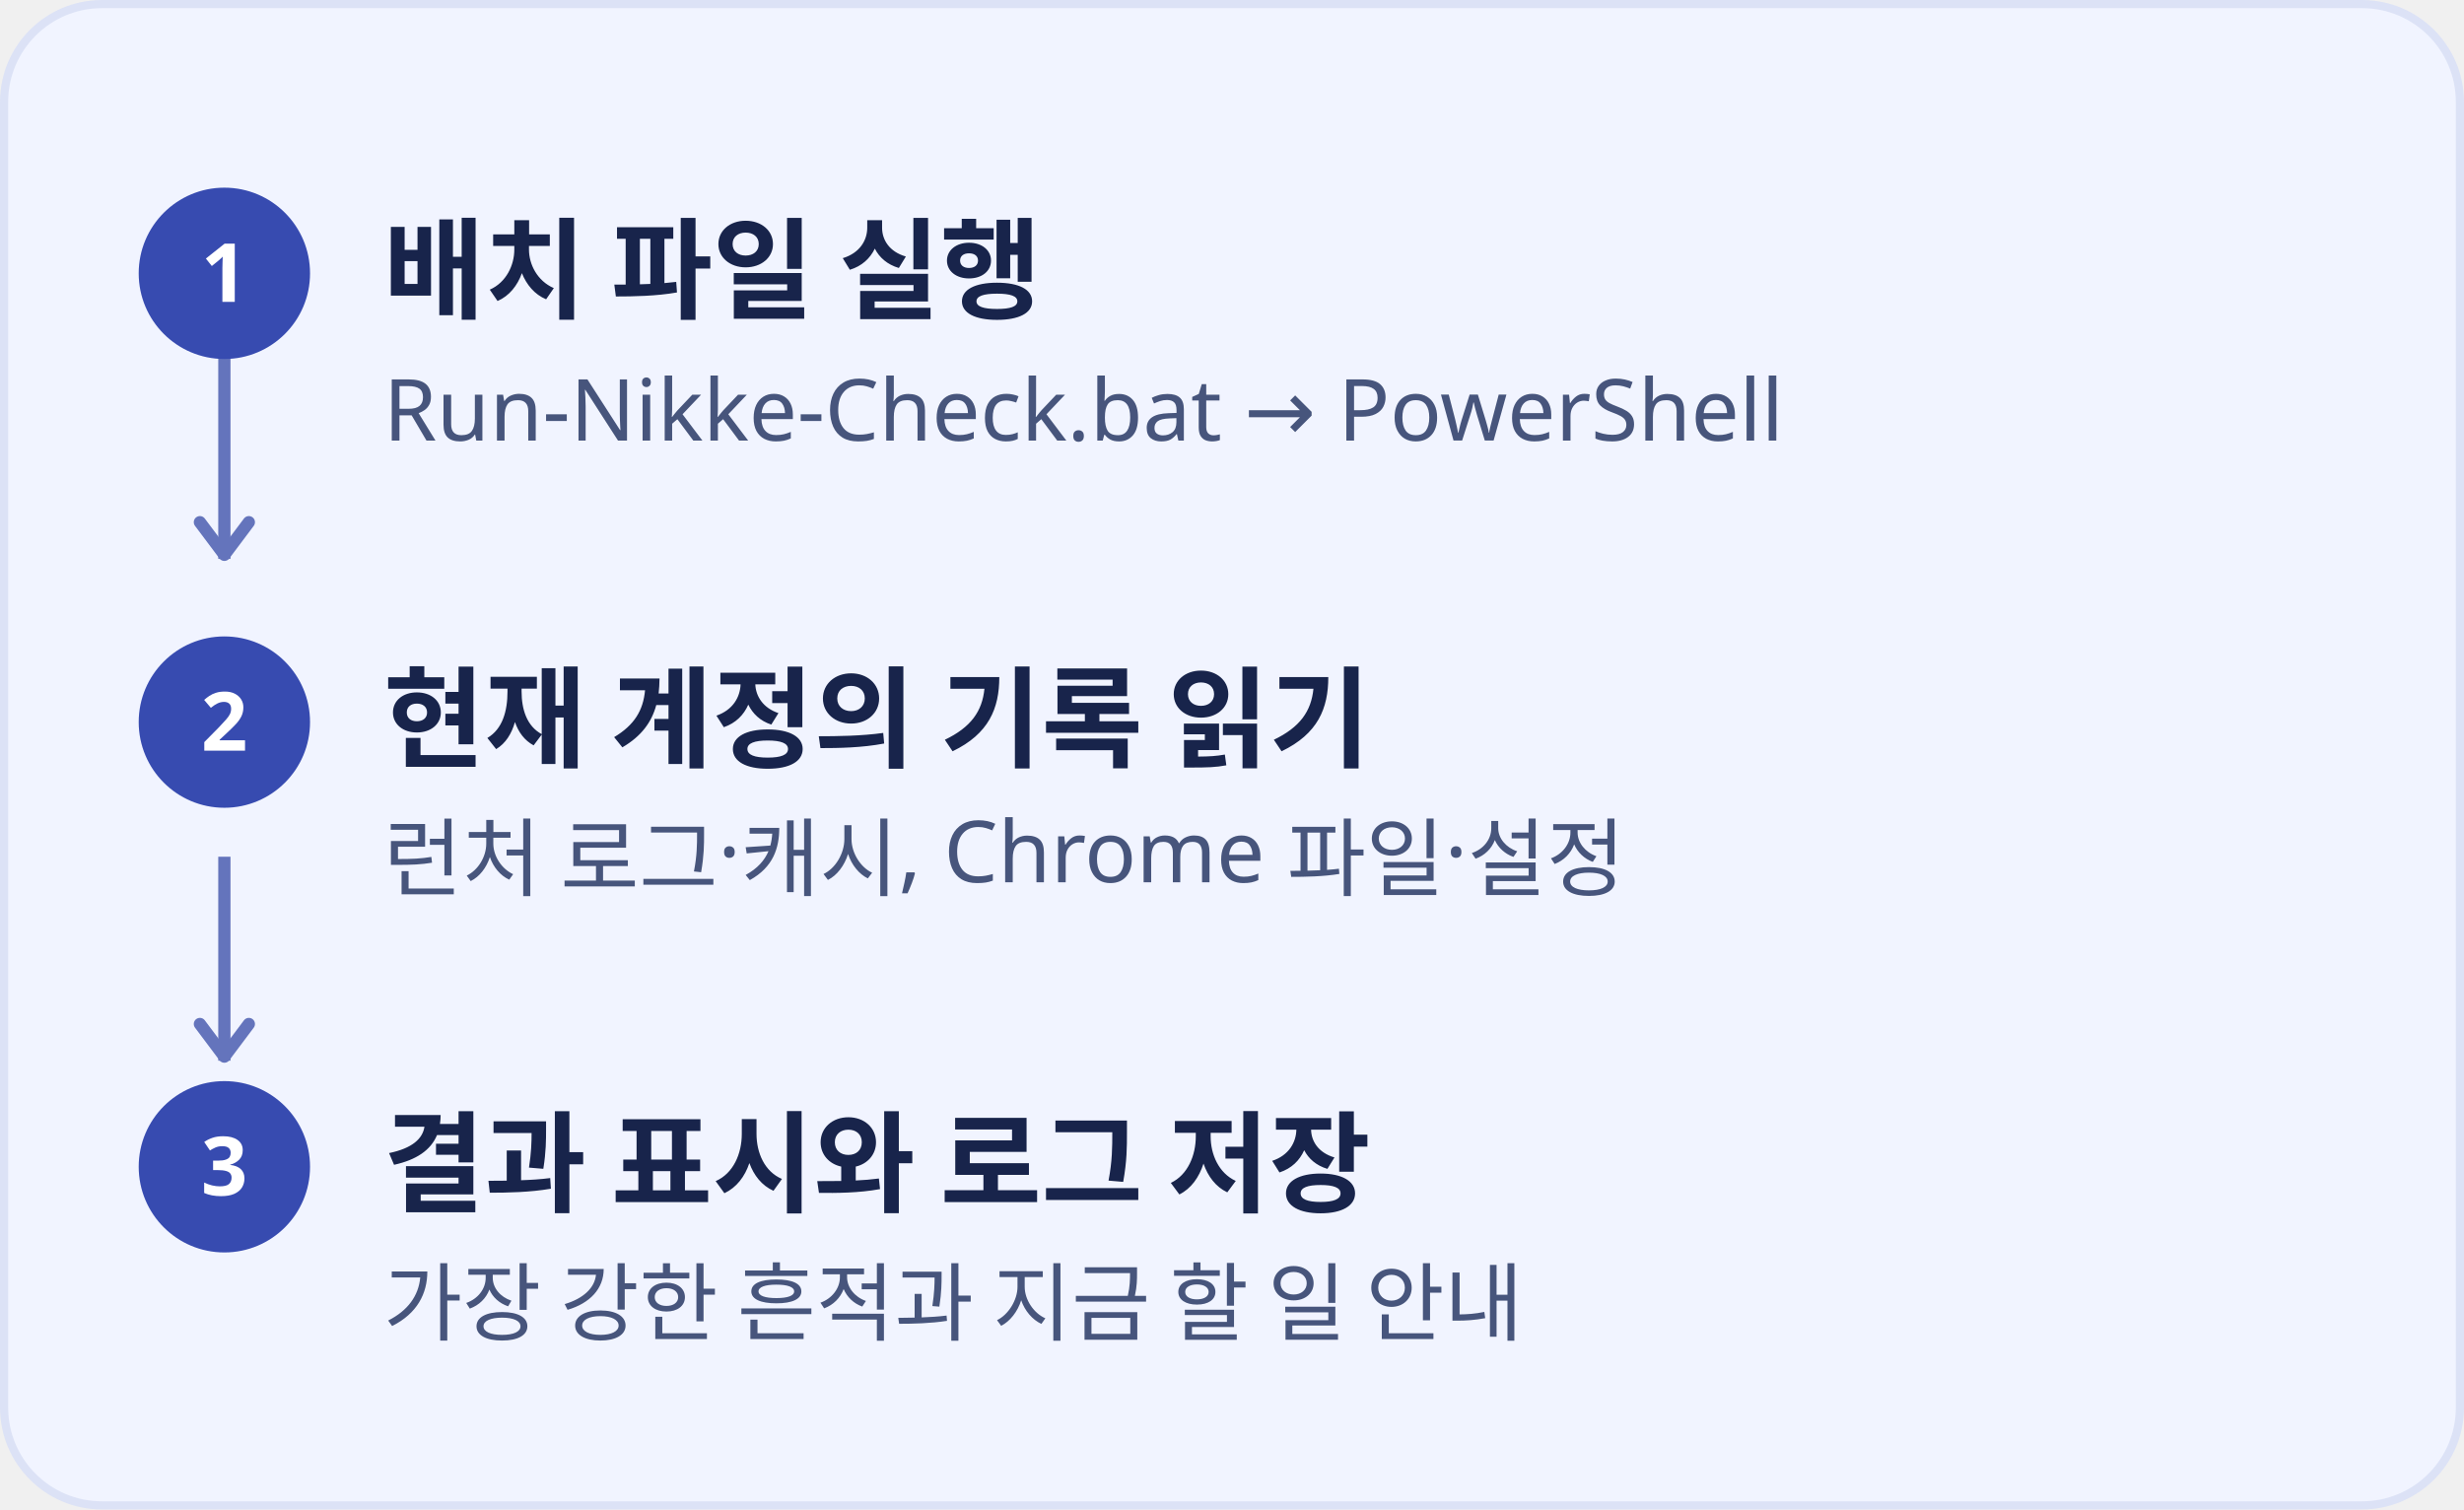
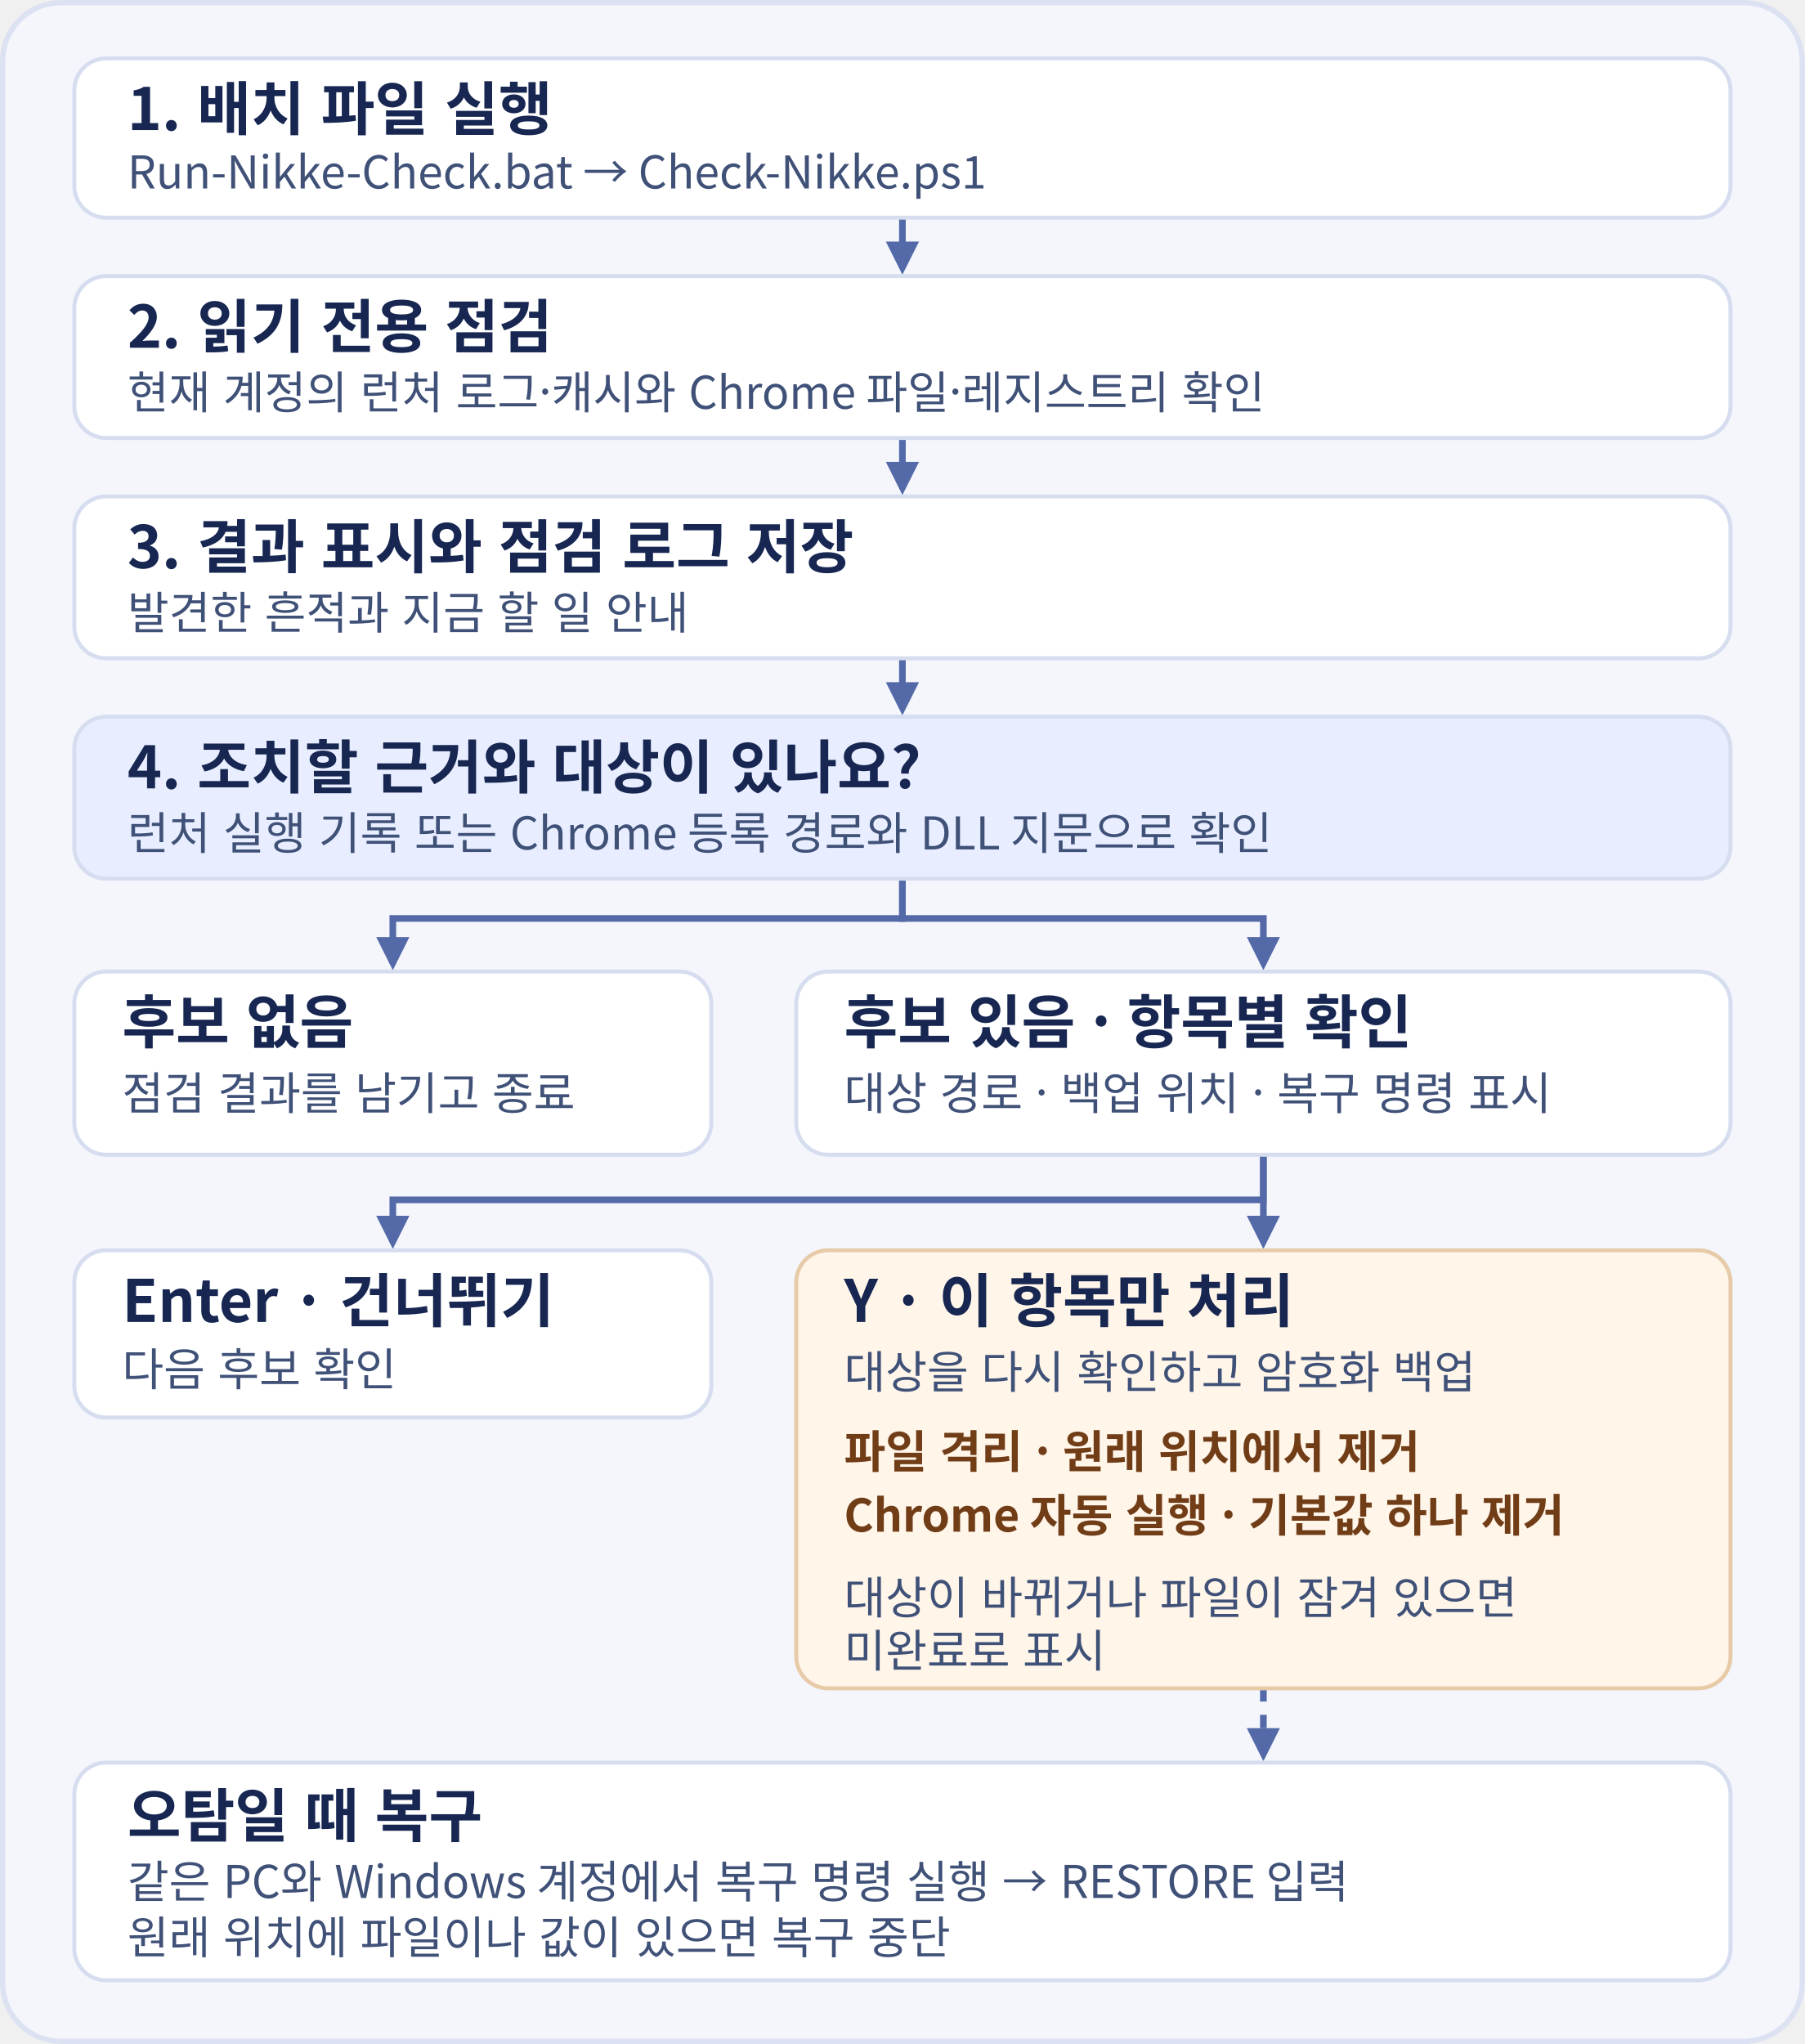
- <svg xmlns="http://www.w3.org/2000/svg" viewBox="0 0 604 370" role="img" aria-labelledby="flow-title flow-desc">
-   <rect x="1" y="1" width="602" height="368" rx="24" fill="#f1f4ff" stroke="#dce2f6" stroke-width="2" />
-   <path d="M55 86v51m0 73v50" fill="none" stroke="#6474bc" stroke-width="3" />
-   <path d="m49 128 6 8 6-8m-12 123 6 8 6-8" fill="none" stroke="#6474bc" stroke-width="3" stroke-linecap="round" stroke-linejoin="round" />
-   <g fill="#374bb0">
-     <circle cx="55" cy="67" r="21" />
-     <circle cx="55" cy="177" r="21" />
-     <circle cx="55" cy="286" r="21" />
+ <svg xmlns="http://www.w3.org/2000/svg" width="680" height="770" viewBox="0 0 680 770" role="img" aria-labelledby="flow-title flow-desc" xml:lang="ko">
+   <defs>
+     <marker id="arrow" viewBox="0 0 10 10" refX="8" refY="5" markerWidth="5" markerHeight="5" orient="auto">
+       <path d="M0 0L10 5L0 10z" fill="#5369a8" />
+     </marker>
+   </defs>
+   <rect x="1" y="1" width="678" height="768" rx="22" fill="#f4f6fc" stroke="#dce2f1" stroke-width="2" />
+   <g fill="none" stroke="#5369a8" stroke-width="2.5" marker-end="url(#arrow)">
+     <path d="M340 82v19" />
+     <path d="M340 165v19" />
+     <path d="M340 248v19" />
+     <path d="M340 331v15H148v17" />
+     <path d="M340 331v15h136v17" />
+     <path d="M476 435v17H148v16" />
+     <path d="M476 435v33" />
+     <path d="M476 636v25" stroke-dasharray="5 5" />
  </g>
-   <g fill="#fff" font-family="system-ui, sans-serif" font-size="20" font-weight="700" text-anchor="middle">
-     <text x="55" y="74">1</text>
-     <text x="55" y="184">2</text>
-     <text x="55" y="293">3</text>
+   <g fill="#fff" stroke="#d5ddef" stroke-width="1.5">
+     <rect x="28" y="22" width="624" height="60" rx="12" />
+     <rect x="28" y="104" width="624" height="61" rx="12" />
+     <rect x="28" y="187" width="624" height="61" rx="12" />
+     <rect x="28" y="270" width="624" height="61" rx="12" fill="#e8eeff" />
+     <rect x="28" y="366" width="240" height="69" rx="12" />
+     <rect x="300" y="366" width="352" height="69" rx="12" />
+     <rect x="28" y="471" width="240" height="63" rx="12" />
+     <rect x="300" y="471" width="352" height="165" rx="12" fill="#fff5e9" stroke="#e7cba9" />
+     <rect x="28" y="664" width="624" height="82" rx="12" />
  </g>
-   <g fill="#18244b" font-family="Malgun Gothic, Apple SD Gothic Neo, sans-serif" font-size="27" font-weight="700">
-     <text x="94" y="76">배치 파일 실행</text>
-     <text x="94" y="186">현재 계정의 기록 읽기</text>
-     <text x="94" y="295">결과 표시와 로그 저장</text>
-   </g>
-   <g fill="#47557c" font-family="Malgun Gothic, Apple SD Gothic Neo, sans-serif" font-size="21">
-     <text x="94" y="108">Run-Nikke-Check.bat → PowerShell</text>
-     <text x="94" y="218">런처 로그·캐시, Chrome 파일·설정</text>
-     <text x="94" y="327">가장 강한 흔적과 지금 할 일 안내</text>
+   <g font-family="'Malgun Gothic', 'Apple SD Gothic Neo', 'Noto Sans CJK KR', sans-serif">
+     <g fill="#172752" font-size="22" font-weight="700">
+       <text x="48" y="49">1. 배치 파일 실행</text>
+       <text x="48" y="131">2. 읽기 전용 점검</text>
+       <text x="48" y="214">3. 결과 표시와 점검 로그 저장</text>
+       <text x="48" y="297">4. 조치할 근거와 대상이 있나요?</text>
+       <text x="46" y="393">후보 없음</text>
+       <text x="318" y="393">후보 있음 · 항목별 확인</text>
+       <text x="46" y="498">Enter · 건너뛰기</text>
+       <text x="318" y="498">Y · 이 항목만 처리</text>
+       <text x="48" y="692">오탐일 때 복구</text>
+     </g>
+     <g fill="#405178" font-size="17">
+       <text x="48" y="71">Run-Nikke-Check.bat → Check-Nikke.ps1</text>
+       <text x="48" y="154">현재 계정의 런처 로그·캐시와 Chrome 파일·레지스트리 확인</text>
+       <text x="48" y="237">발견한 흔적과 지금 할 일 안내</text>
+       <text x="48" y="320">런처 실행 기록 또는 Chrome 등록 경로와 DLL 지문으로 확인</text>
+       <text x="46" y="418">점검 결과를 남기고 종료</text>
+       <text x="318" y="418">대상 경로 · 백업 위치 · 복구 명령 표시</text>
+       <text x="46" y="522">다음 후보 확인</text>
+       <text x="318" y="523">대상을 다시 확인하고 암호화 백업</text>
+       <text x="318" y="608">대상이 바뀌거나 파일이 잠겨 있으면</text>
+       <text x="318" y="628">미완료로 표시</text>
+       <text x="48" y="715">같은 PC와 Windows 계정에서 복구 명령 실행 → RESTORE 입력</text>
+       <text x="48" y="736">원래 위치에 파일이나 값이 있으면 복구 중단</text>
+     </g>
+     <g fill="#713d17" font-size="17" font-weight="700">
+       <text x="318" y="553">파일 격리 · 원래 위치에서 제거</text>
+       <text x="318" y="577">Chrome 자동 실행 · 기본값 하나 제거</text>
+     </g>
  </g>
</svg>
